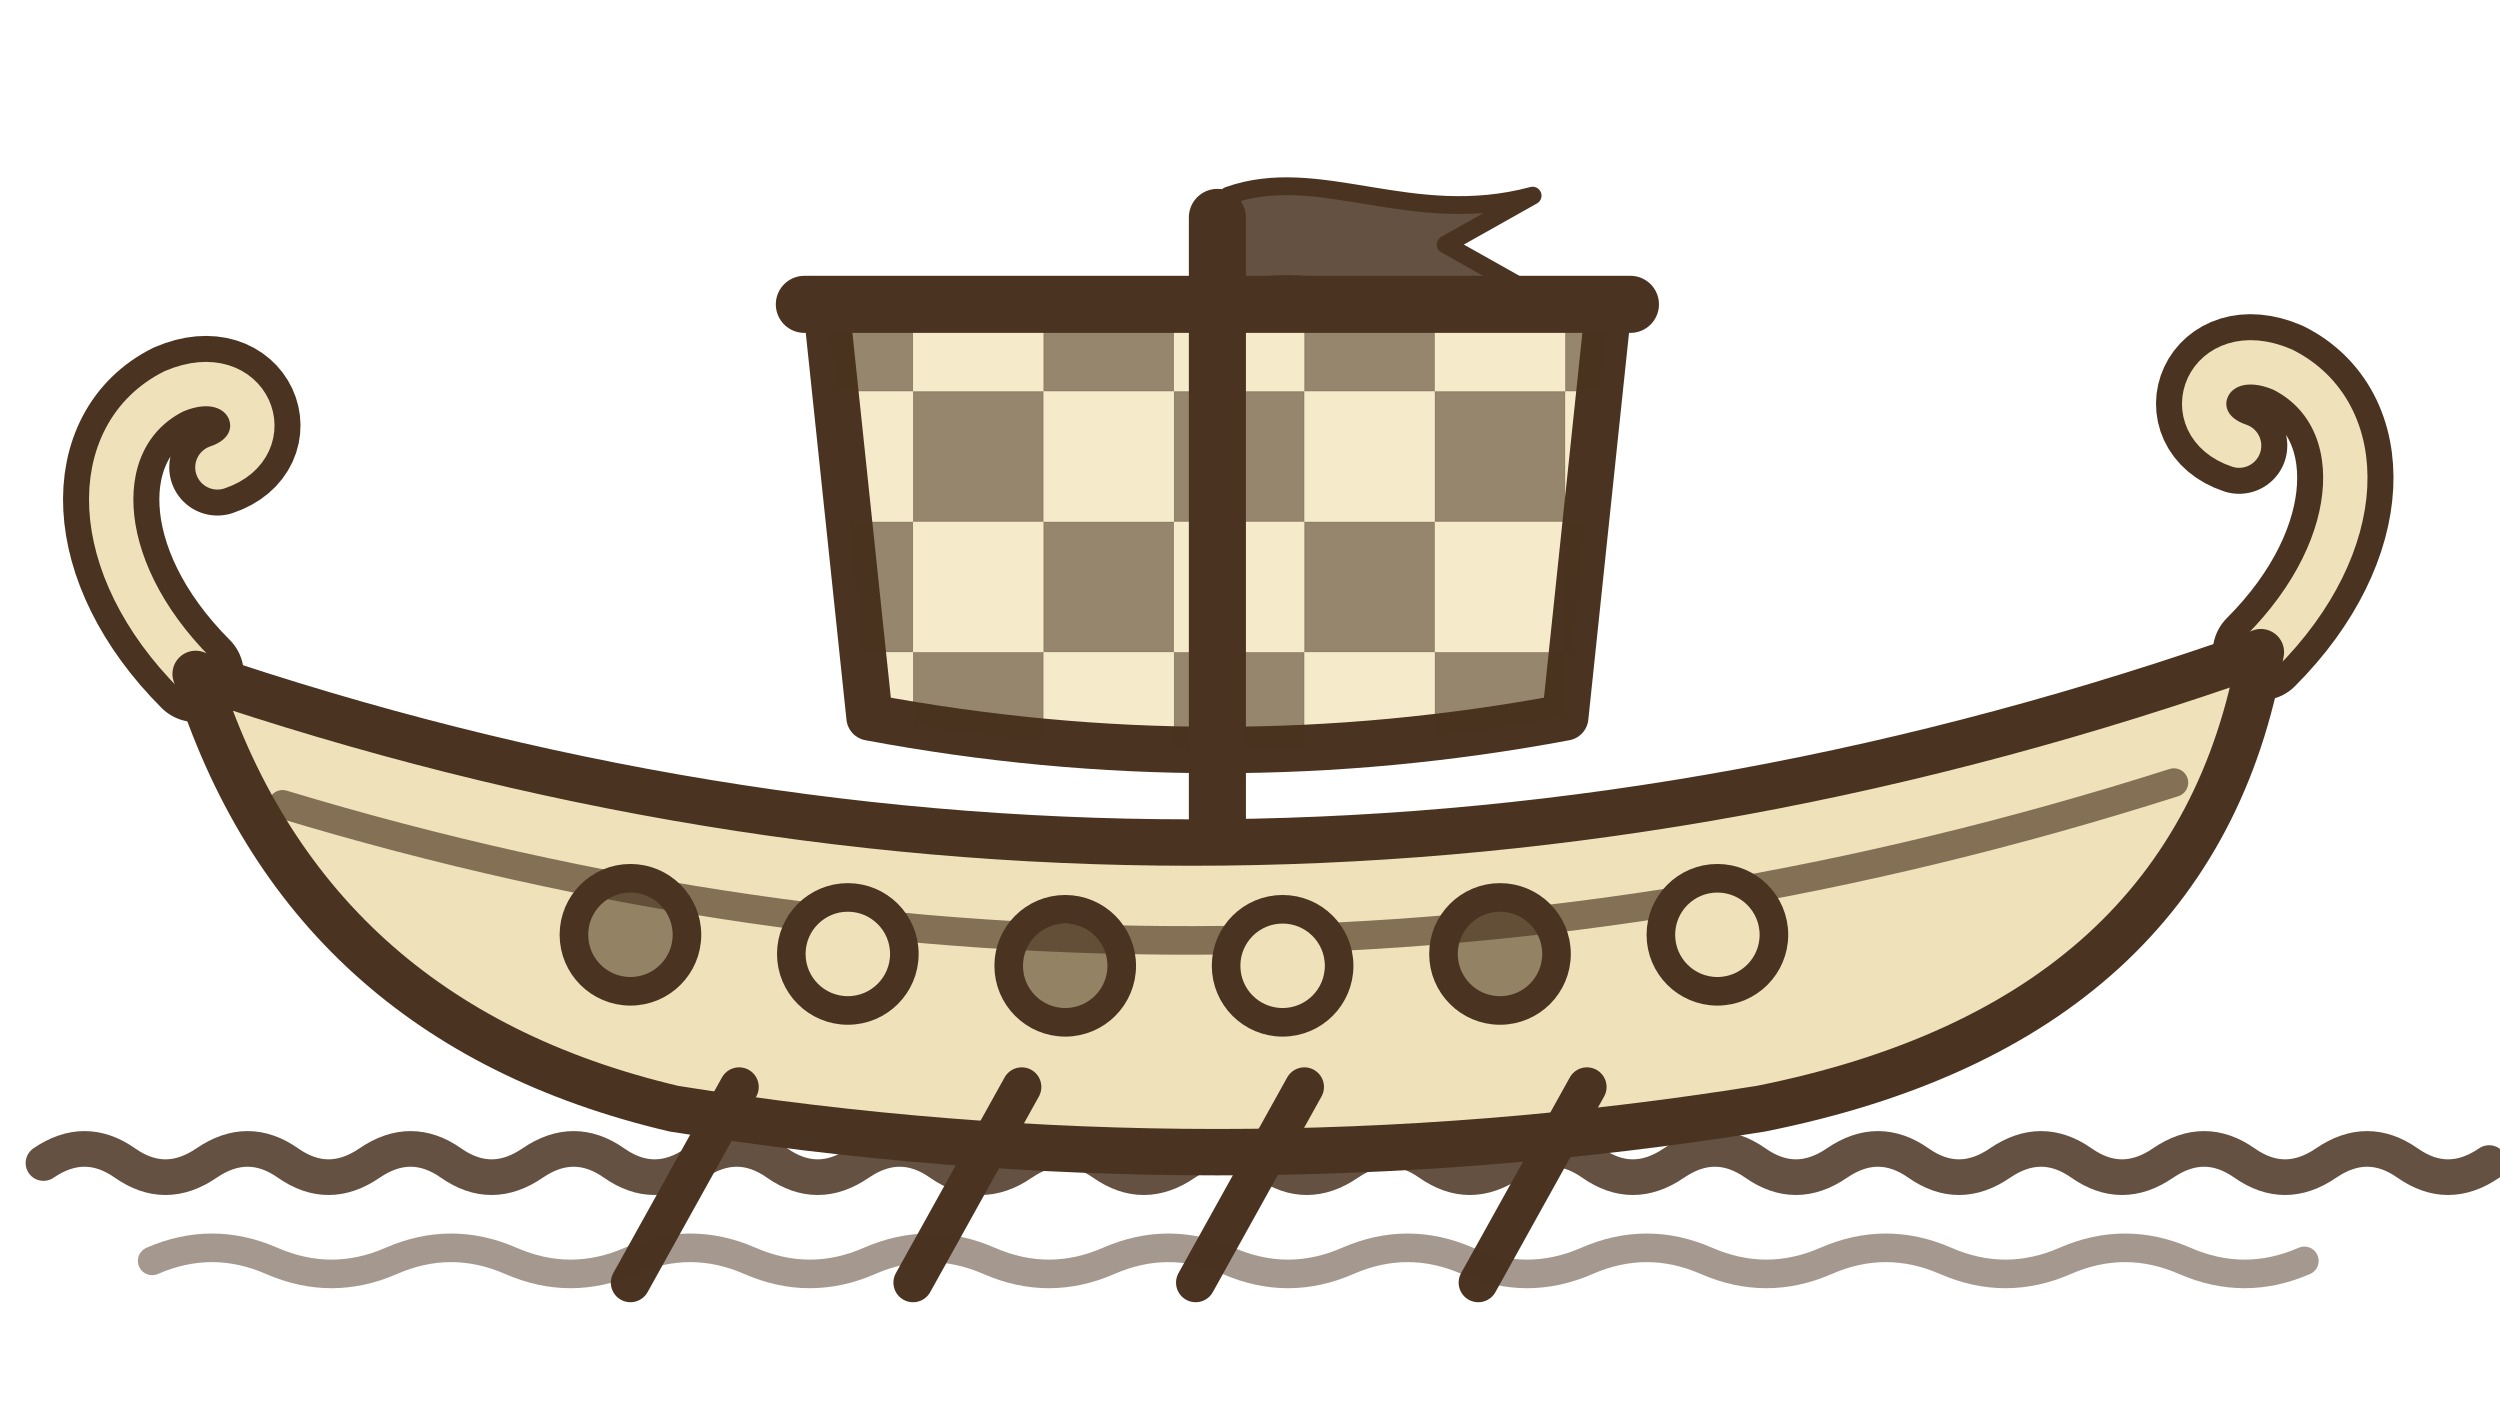
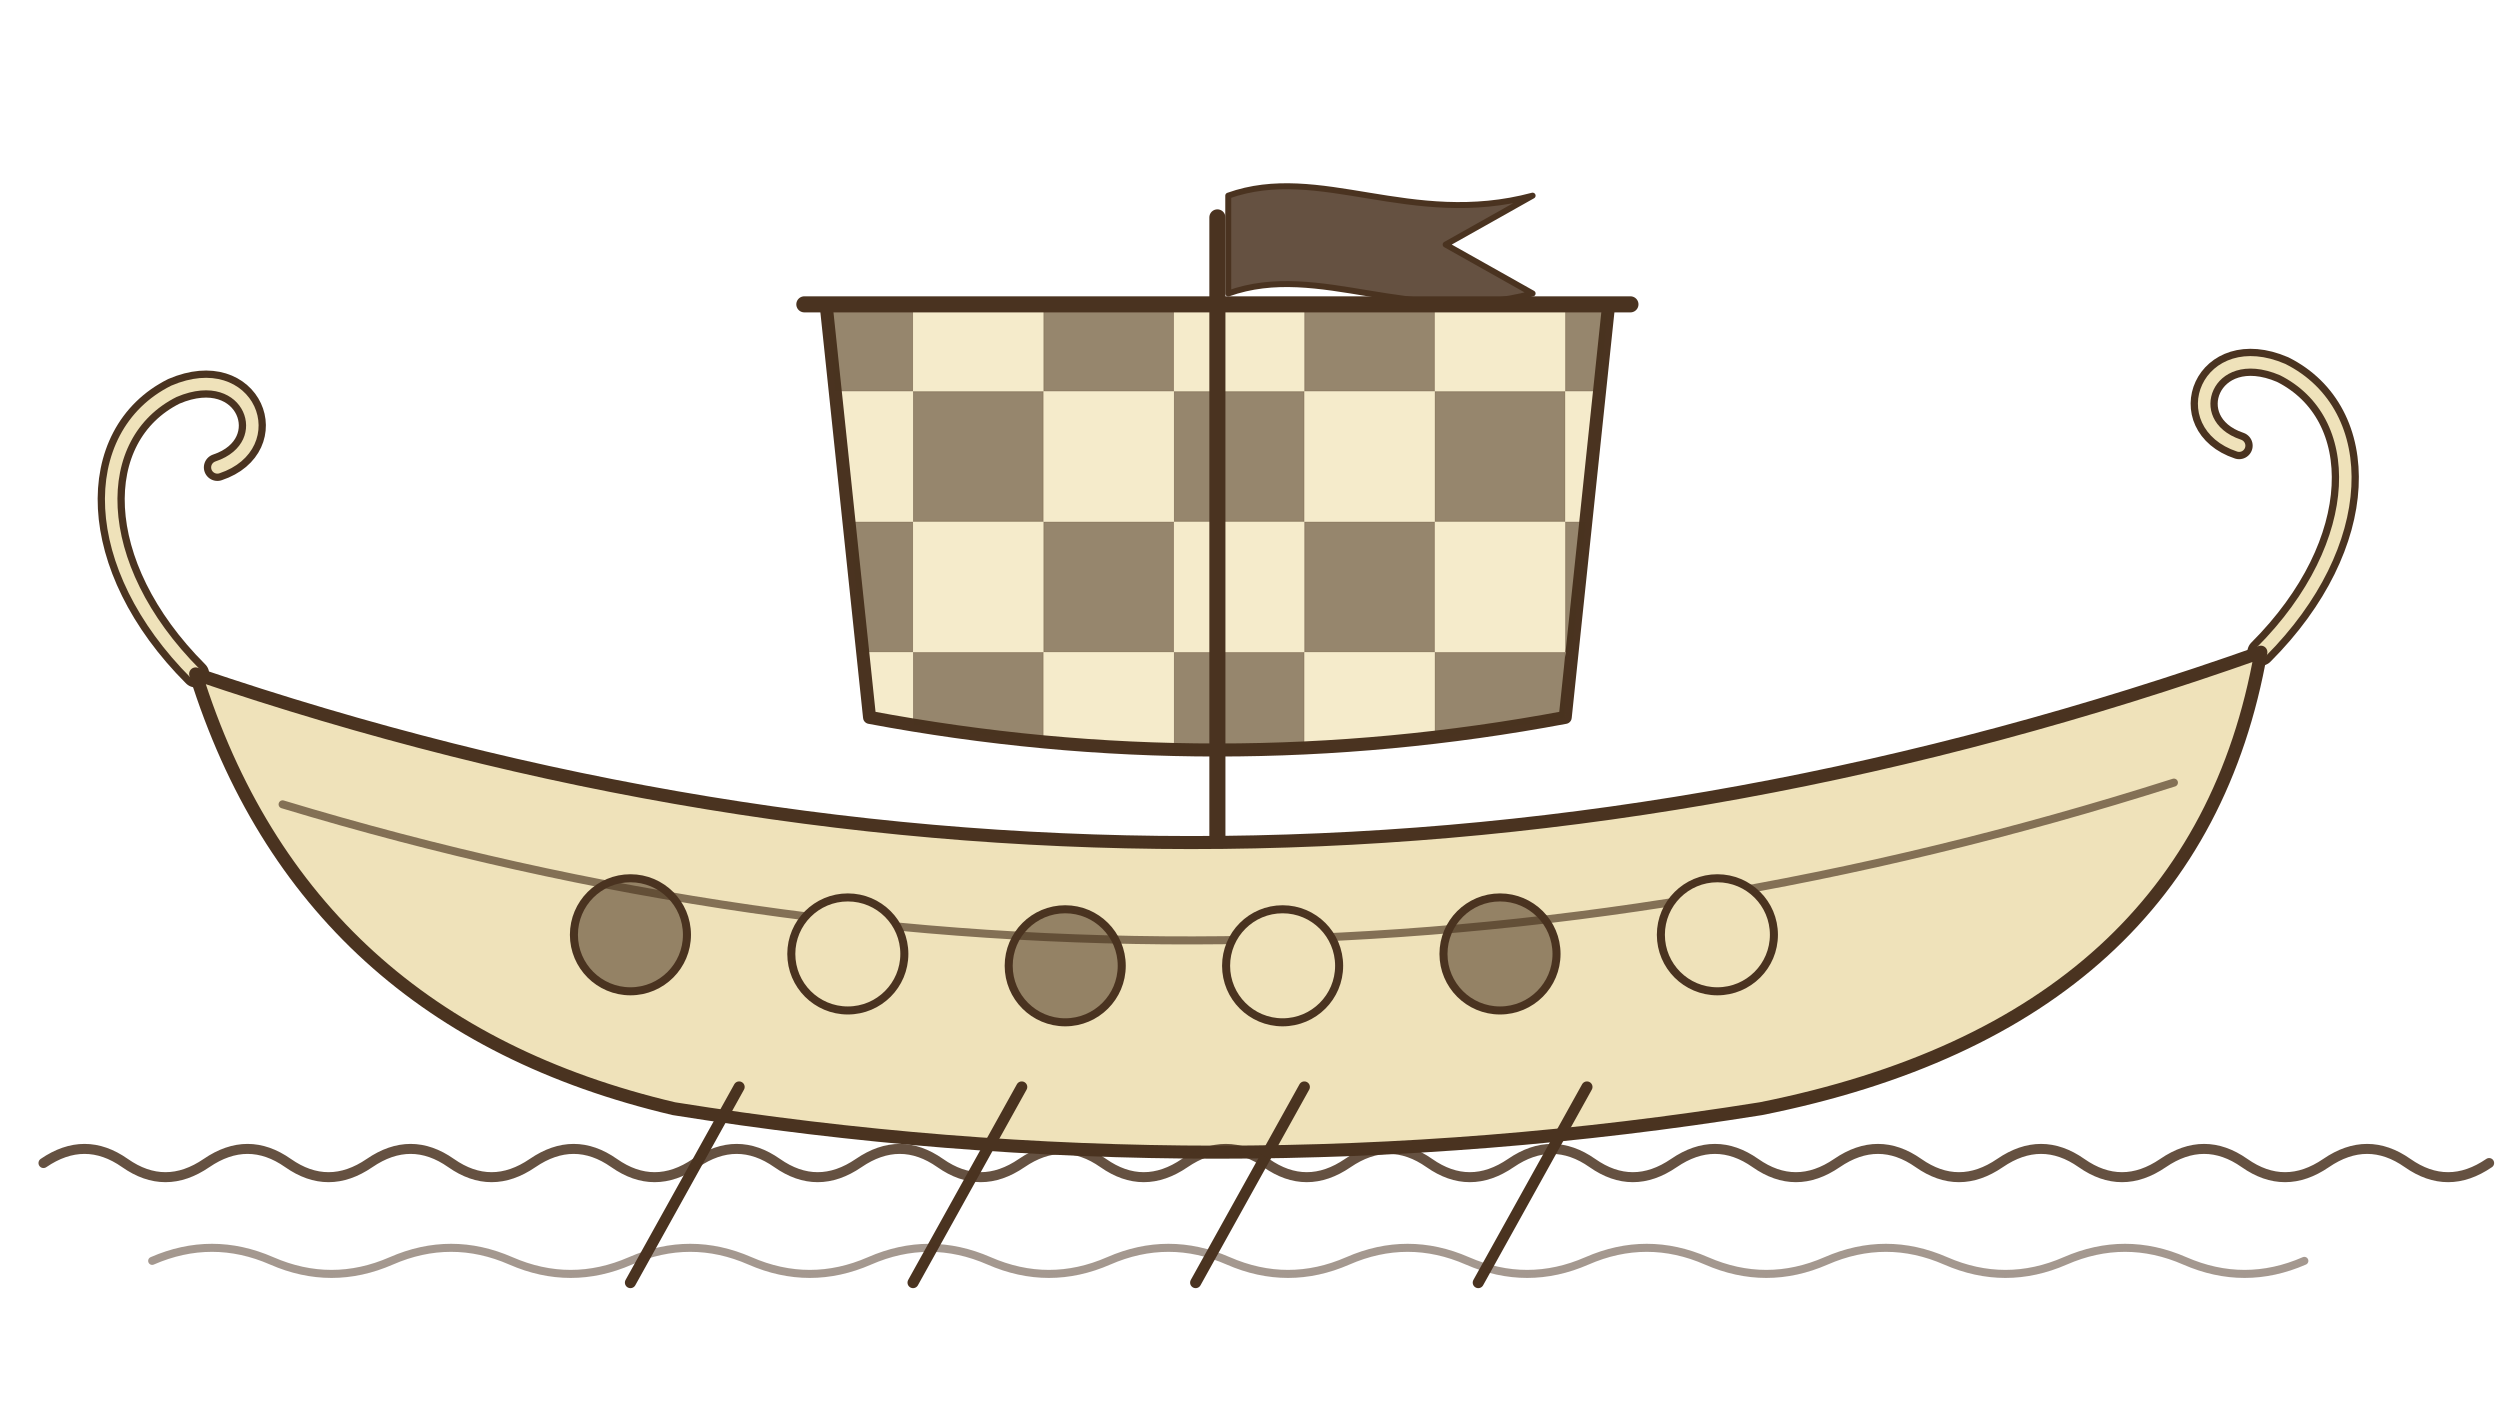
<svg xmlns="http://www.w3.org/2000/svg" viewBox="0 0 230 130">
+   <style>*{vector-effect:non-scaling-stroke}</style>
  <clipPath id="sl">
    <path d="M76 28H148L144 66Q112 72 80 66Z" />
  </clipPath>
  <pattern id="ck" width="24" height="24" patternUnits="userSpaceOnUse">
    <rect width="12" height="12" fill="#4A3320" fill-opacity=".55" />
    <rect x="12" y="12" width="12" height="12" fill="#4A3320" fill-opacity=".55" />
  </pattern>
-   <path d="M18 62C8 52 8 40 16 36C23 33 26 41 20 43" fill="none" stroke="#4A3320" stroke-width="8.86" stroke-linecap="round" stroke-linejoin="round" />
-   <path d="M18 62C8 52 8 40 16 36C23 33 26 41 20 43" fill="none" stroke="#EFE2BA" stroke-width="4.08" stroke-linecap="round" stroke-linejoin="round" />
-   <path d="M208 60C218 50 218 38 210 34C203 31 200 39 206 41" fill="none" stroke="#4A3320" stroke-width="8.86" stroke-linecap="round" stroke-linejoin="round" />
-   <path d="M208 60C218 50 218 38 210 34C203 31 200 39 206 41" fill="none" stroke="#EFE2BA" stroke-width="4.08" stroke-linecap="round" stroke-linejoin="round" />
-   <path d="M76 28H148L144 66Q112 72 80 66Z" fill="#F5EBCB" stroke="#4A3320" stroke-width="4.27" stroke-linejoin="round" stroke-linecap="round" />
+   <path d="M18 62C8 52 8 40 16 36C23 33 26 41 20 43" fill="none" stroke="#4A3320" stroke-width="2.49" stroke-linecap="round" stroke-linejoin="round" />
+   <path d="M18 62C8 52 8 40 16 36C23 33 26 41 20 43" fill="none" stroke="#EFE2BA" stroke-width="1.15" stroke-linecap="round" stroke-linejoin="round" />
+   <path d="M208 60C218 50 218 38 210 34C203 31 200 39 206 41" fill="none" stroke="#4A3320" stroke-width="2.49" stroke-linecap="round" stroke-linejoin="round" />
+   <path d="M208 60C218 50 218 38 210 34C203 31 200 39 206 41" fill="none" stroke="#EFE2BA" stroke-width="1.15" stroke-linecap="round" stroke-linejoin="round" />
+   <path d="M76 28H148L144 66Q112 72 80 66Z" fill="#F5EBCB" stroke="#4A3320" stroke-width="1.20" stroke-linejoin="round" stroke-linecap="round" />
  <path d="M76 28H148L144 66Q112 72 80 66Z" fill="url(#ck)" clip-path="url(#sl)" />
-   <path d="M74 28H150" fill="none" stroke="#4A3320" stroke-width="5.25" stroke-linecap="round" stroke-linejoin="round" />
-   <path d="M112 80V20" fill="none" stroke="#4A3320" stroke-width="5.25" stroke-linecap="round" stroke-linejoin="round" />
-   <path d="M113 18C121.4 15 129.8 21 141 18L133 22.5L141 27C129.8 30 121.4 24 113 27Z" fill="#4A3320" fill-opacity=".85" stroke="#4A3320" stroke-width="1.64" stroke-linejoin="round" />
-   <path d="M18 62Q112 94 208 60Q202 94 162 102Q112 110 62 102Q28 94 18 62Z" fill="#EFE2BA" stroke="#4A3320" stroke-width="4.27" stroke-linejoin="round" stroke-linecap="round" />
-   <path d="M26 74Q112 100 200 72" fill="none" stroke="#4A3320" stroke-width="2.63" stroke-linecap="round" stroke-linejoin="round" stroke-opacity=".65" />
-   <circle cx="58" cy="86" r="5.2" fill="#4A3320" fill-opacity="0.55" stroke="#4A3320" stroke-width="2.63" />
-   <circle cx="78" cy="87.763" r="5.2" fill="#EFE2BA" fill-opacity="1" stroke="#4A3320" stroke-width="2.63" />
-   <circle cx="98" cy="88.853" r="5.2" fill="#4A3320" fill-opacity="0.55" stroke="#4A3320" stroke-width="2.63" />
-   <circle cx="118" cy="88.853" r="5.2" fill="#EFE2BA" fill-opacity="1" stroke="#4A3320" stroke-width="2.63" />
-   <circle cx="138" cy="87.763" r="5.2" fill="#4A3320" fill-opacity="0.55" stroke="#4A3320" stroke-width="2.63" />
-   <circle cx="158" cy="86" r="5.2" fill="#EFE2BA" fill-opacity="1" stroke="#4A3320" stroke-width="2.63" />
-   <path d="M68 100L58 118" fill="none" stroke="#4A3320" stroke-width="3.61" stroke-linecap="round" stroke-linejoin="round" />
-   <path d="M94 100L84 118" fill="none" stroke="#4A3320" stroke-width="3.61" stroke-linecap="round" stroke-linejoin="round" />
-   <path d="M120 100L110 118" fill="none" stroke="#4A3320" stroke-width="3.61" stroke-linecap="round" stroke-linejoin="round" />
-   <path d="M146 100L136 118" fill="none" stroke="#4A3320" stroke-width="3.61" stroke-linecap="round" stroke-linejoin="round" />
-   <path d="M4 107 q3.8 -2.6 7.5 0 t7.5 0 q3.8 -2.6 7.5 0 t7.5 0 q3.8 -2.6 7.5 0 t7.5 0 q3.8 -2.6 7.5 0 t7.5 0 q3.8 -2.6 7.5 0 t7.5 0 q3.8 -2.6 7.5 0 t7.5 0 q3.8 -2.6 7.5 0 t7.5 0 q3.8 -2.6 7.5 0 t7.5 0 q3.8 -2.6 7.5 0 t7.5 0 q3.8 -2.6 7.5 0 t7.5 0 q3.8 -2.6 7.5 0 t7.5 0 q3.8 -2.6 7.5 0 t7.5 0 q3.8 -2.6 7.5 0 t7.5 0 q3.8 -2.6 7.5 0 t7.5 0 q3.8 -2.6 7.5 0 t7.5 0" fill="none" stroke="#4A3320" stroke-width="3.28" stroke-linecap="round" stroke-linejoin="round" stroke-opacity=".85" />
-   <path d="M14 116 q5.5 -2.4 11 0 t11 0 q5.5 -2.4 11 0 t11 0 q5.5 -2.4 11 0 t11 0 q5.5 -2.4 11 0 t11 0 q5.5 -2.4 11 0 t11 0 q5.5 -2.4 11 0 t11 0 q5.5 -2.4 11 0 t11 0 q5.5 -2.4 11 0 t11 0 q5.5 -2.4 11 0 t11 0" fill="none" stroke="#4A3320" stroke-width="2.63" stroke-linecap="round" stroke-linejoin="round" stroke-opacity=".5" />
+   <path d="M74 28H150" fill="none" stroke="#4A3320" stroke-width="1.48" stroke-linecap="round" stroke-linejoin="round" />
+   <path d="M112 80V20" fill="none" stroke="#4A3320" stroke-width="1.48" stroke-linecap="round" stroke-linejoin="round" />
+   <path d="M113 18C121.4 15 129.8 21 141 18L133 22.5L141 27C129.8 30 121.4 24 113 27Z" fill="#4A3320" fill-opacity=".85" stroke="#4A3320" stroke-width="0.55" stroke-linejoin="round" />
+   <path d="M18 62Q112 94 208 60Q202 94 162 102Q112 110 62 102Q28 94 18 62Z" fill="#EFE2BA" stroke="#4A3320" stroke-width="1.20" stroke-linejoin="round" stroke-linecap="round" />
+   <path d="M26 74Q112 100 200 72" fill="none" stroke="#4A3320" stroke-width="0.74" stroke-linecap="round" stroke-linejoin="round" stroke-opacity=".65" />
+   <circle cx="58" cy="86" r="5.2" fill="#4A3320" fill-opacity="0.55" stroke="#4A3320" stroke-width="0.74" />
+   <circle cx="78" cy="87.763" r="5.2" fill="#EFE2BA" fill-opacity="1" stroke="#4A3320" stroke-width="0.74" />
+   <circle cx="98" cy="88.853" r="5.2" fill="#4A3320" fill-opacity="0.55" stroke="#4A3320" stroke-width="0.74" />
+   <circle cx="118" cy="88.853" r="5.2" fill="#EFE2BA" fill-opacity="1" stroke="#4A3320" stroke-width="0.74" />
+   <circle cx="138" cy="87.763" r="5.2" fill="#4A3320" fill-opacity="0.55" stroke="#4A3320" stroke-width="0.74" />
+   <circle cx="158" cy="86" r="5.2" fill="#EFE2BA" fill-opacity="1" stroke="#4A3320" stroke-width="0.74" />
+   <path d="M68 100L58 118" fill="none" stroke="#4A3320" stroke-width="1.02" stroke-linecap="round" stroke-linejoin="round" />
+   <path d="M94 100L84 118" fill="none" stroke="#4A3320" stroke-width="1.02" stroke-linecap="round" stroke-linejoin="round" />
+   <path d="M120 100L110 118" fill="none" stroke="#4A3320" stroke-width="1.02" stroke-linecap="round" stroke-linejoin="round" />
+   <path d="M146 100L136 118" fill="none" stroke="#4A3320" stroke-width="1.02" stroke-linecap="round" stroke-linejoin="round" />
+   <path d="M4 107 q3.8 -2.6 7.5 0 t7.5 0 q3.8 -2.6 7.5 0 t7.5 0 q3.8 -2.6 7.5 0 t7.5 0 q3.8 -2.6 7.5 0 t7.5 0 q3.8 -2.6 7.5 0 t7.5 0 q3.8 -2.6 7.5 0 t7.5 0 q3.8 -2.6 7.5 0 t7.5 0 q3.8 -2.6 7.5 0 t7.5 0 q3.8 -2.6 7.5 0 t7.5 0 q3.8 -2.6 7.5 0 t7.5 0 q3.8 -2.6 7.5 0 t7.5 0 q3.8 -2.6 7.5 0 t7.5 0 q3.8 -2.6 7.5 0 t7.5 0 q3.8 -2.6 7.5 0 t7.5 0 q3.8 -2.6 7.5 0 t7.5 0" fill="none" stroke="#4A3320" stroke-width="0.92" stroke-linecap="round" stroke-linejoin="round" stroke-opacity=".85" />
+   <path d="M14 116 q5.5 -2.4 11 0 t11 0 q5.5 -2.4 11 0 t11 0 q5.5 -2.4 11 0 t11 0 q5.5 -2.4 11 0 t11 0 q5.5 -2.4 11 0 t11 0 q5.5 -2.4 11 0 t11 0 q5.5 -2.4 11 0 t11 0 q5.5 -2.4 11 0 t11 0 q5.5 -2.4 11 0 t11 0" fill="none" stroke="#4A3320" stroke-width="0.74" stroke-linecap="round" stroke-linejoin="round" stroke-opacity=".5" />
</svg>
